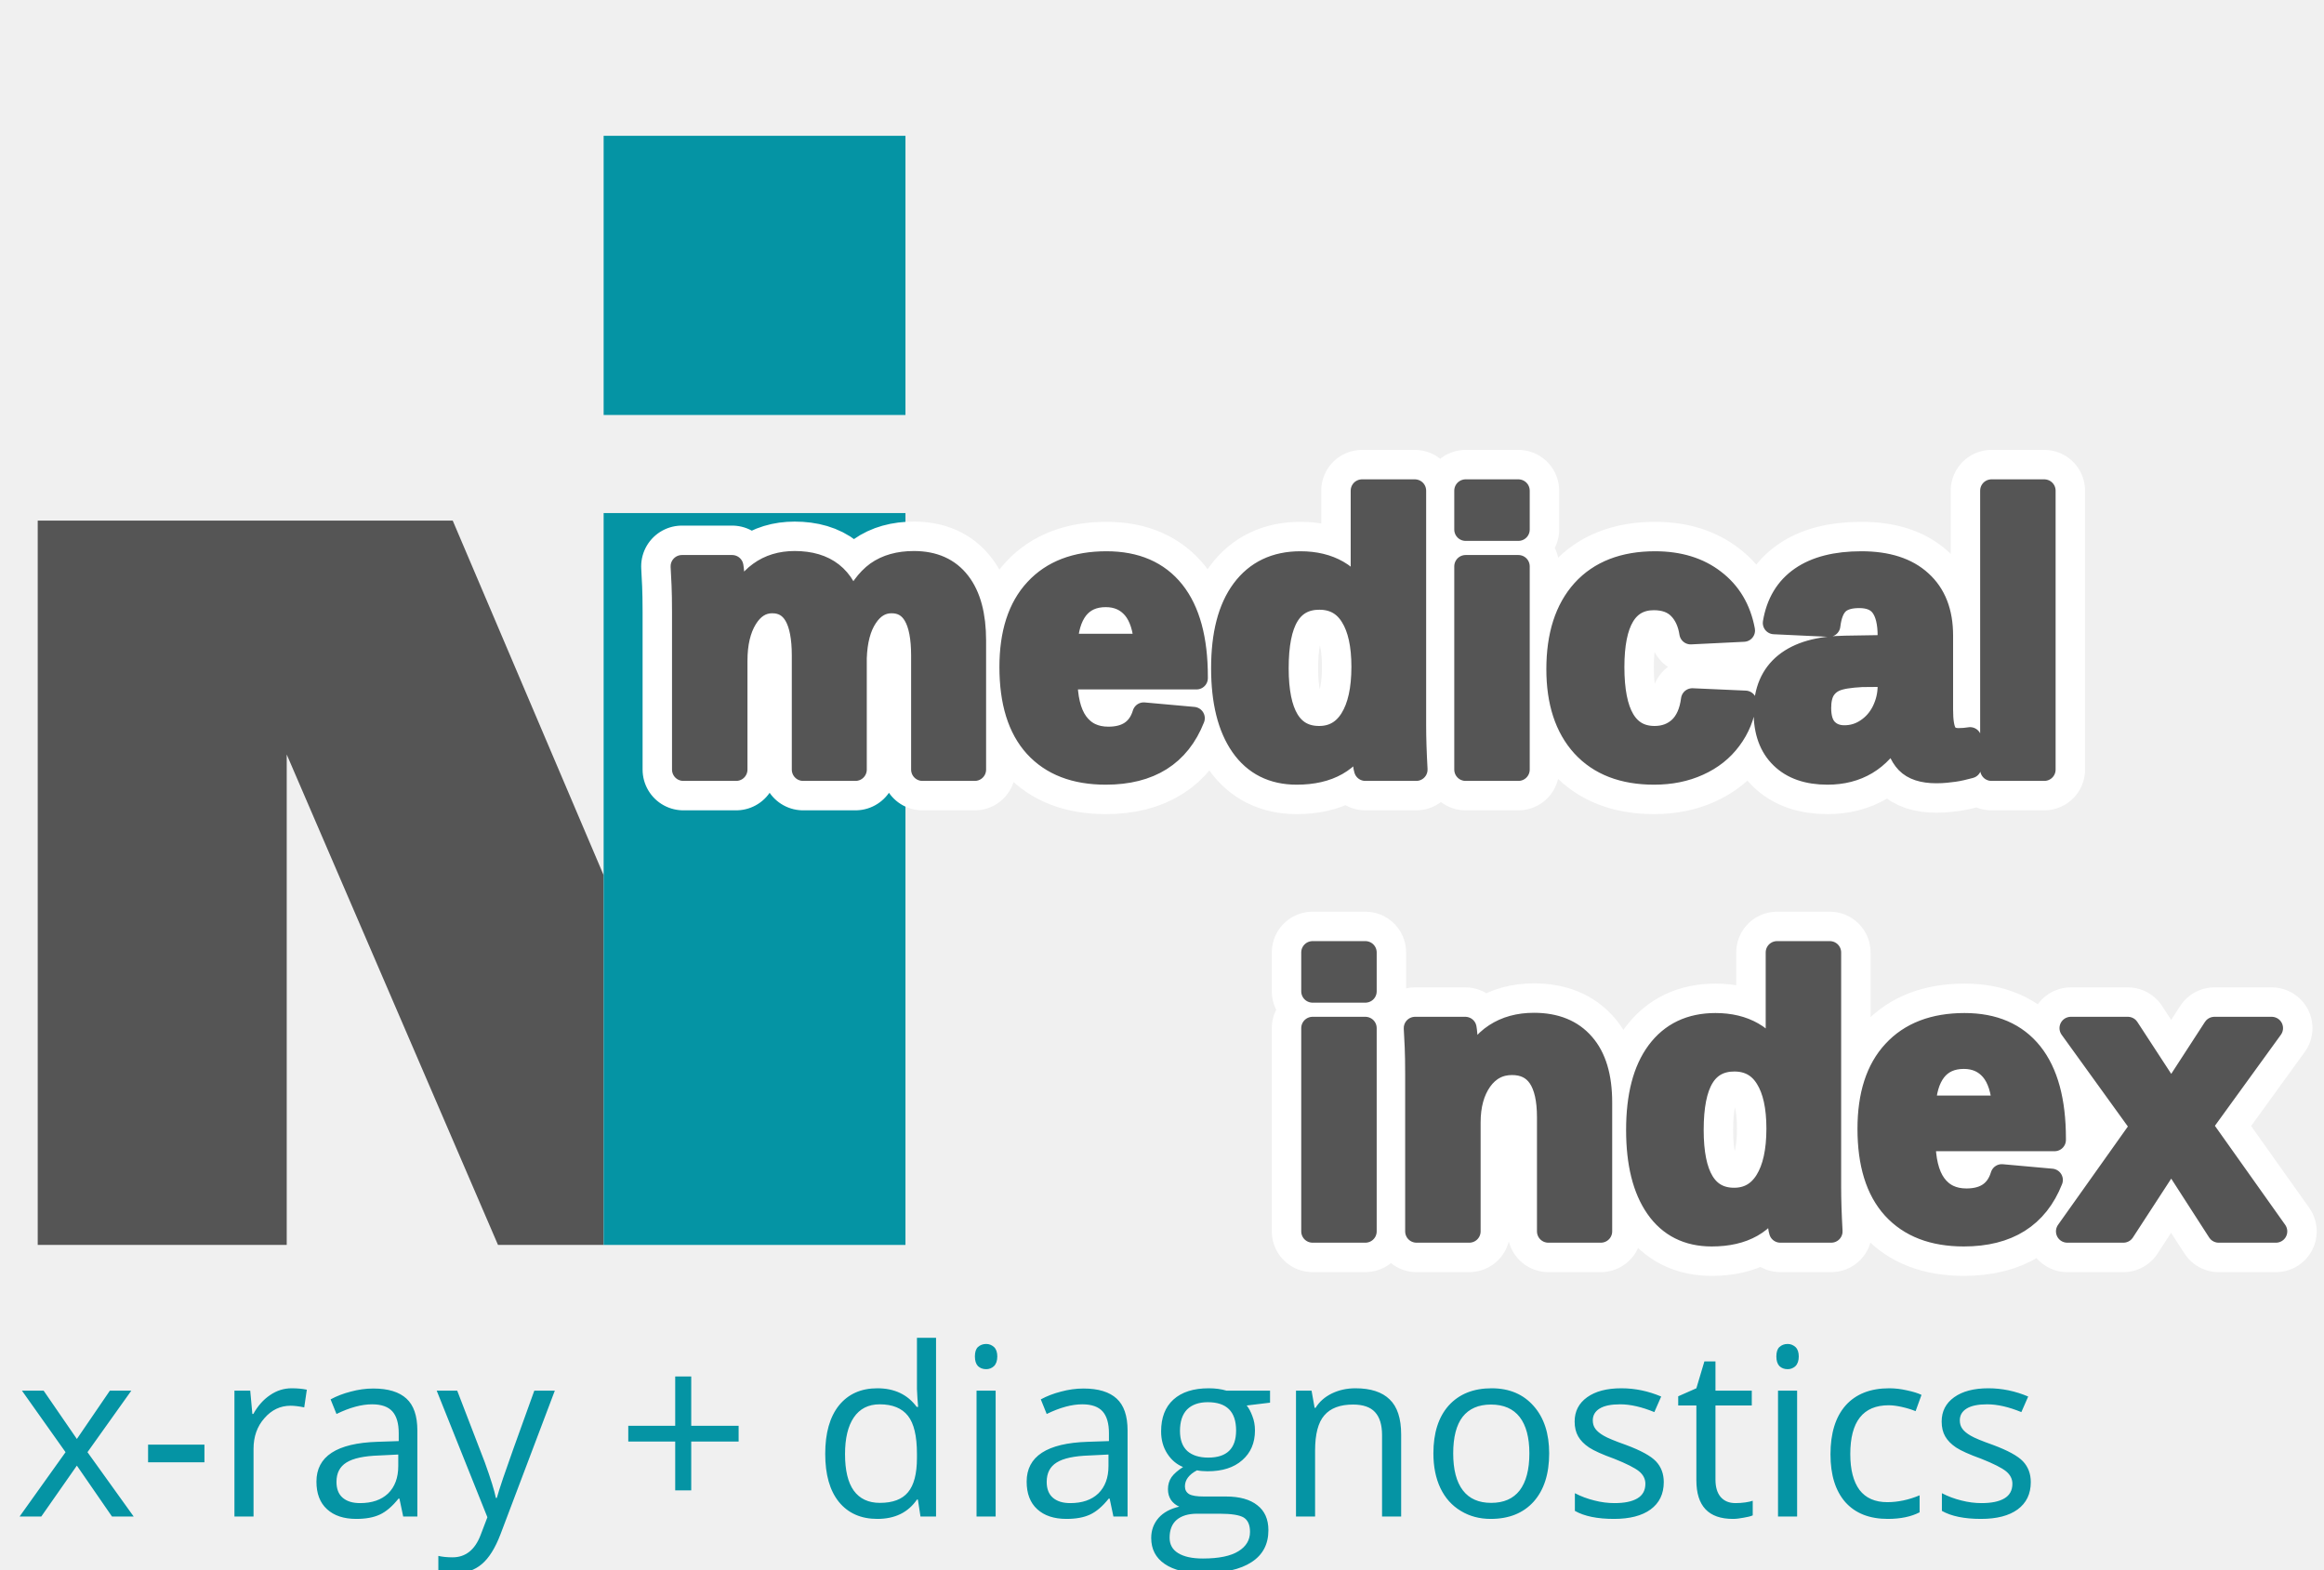
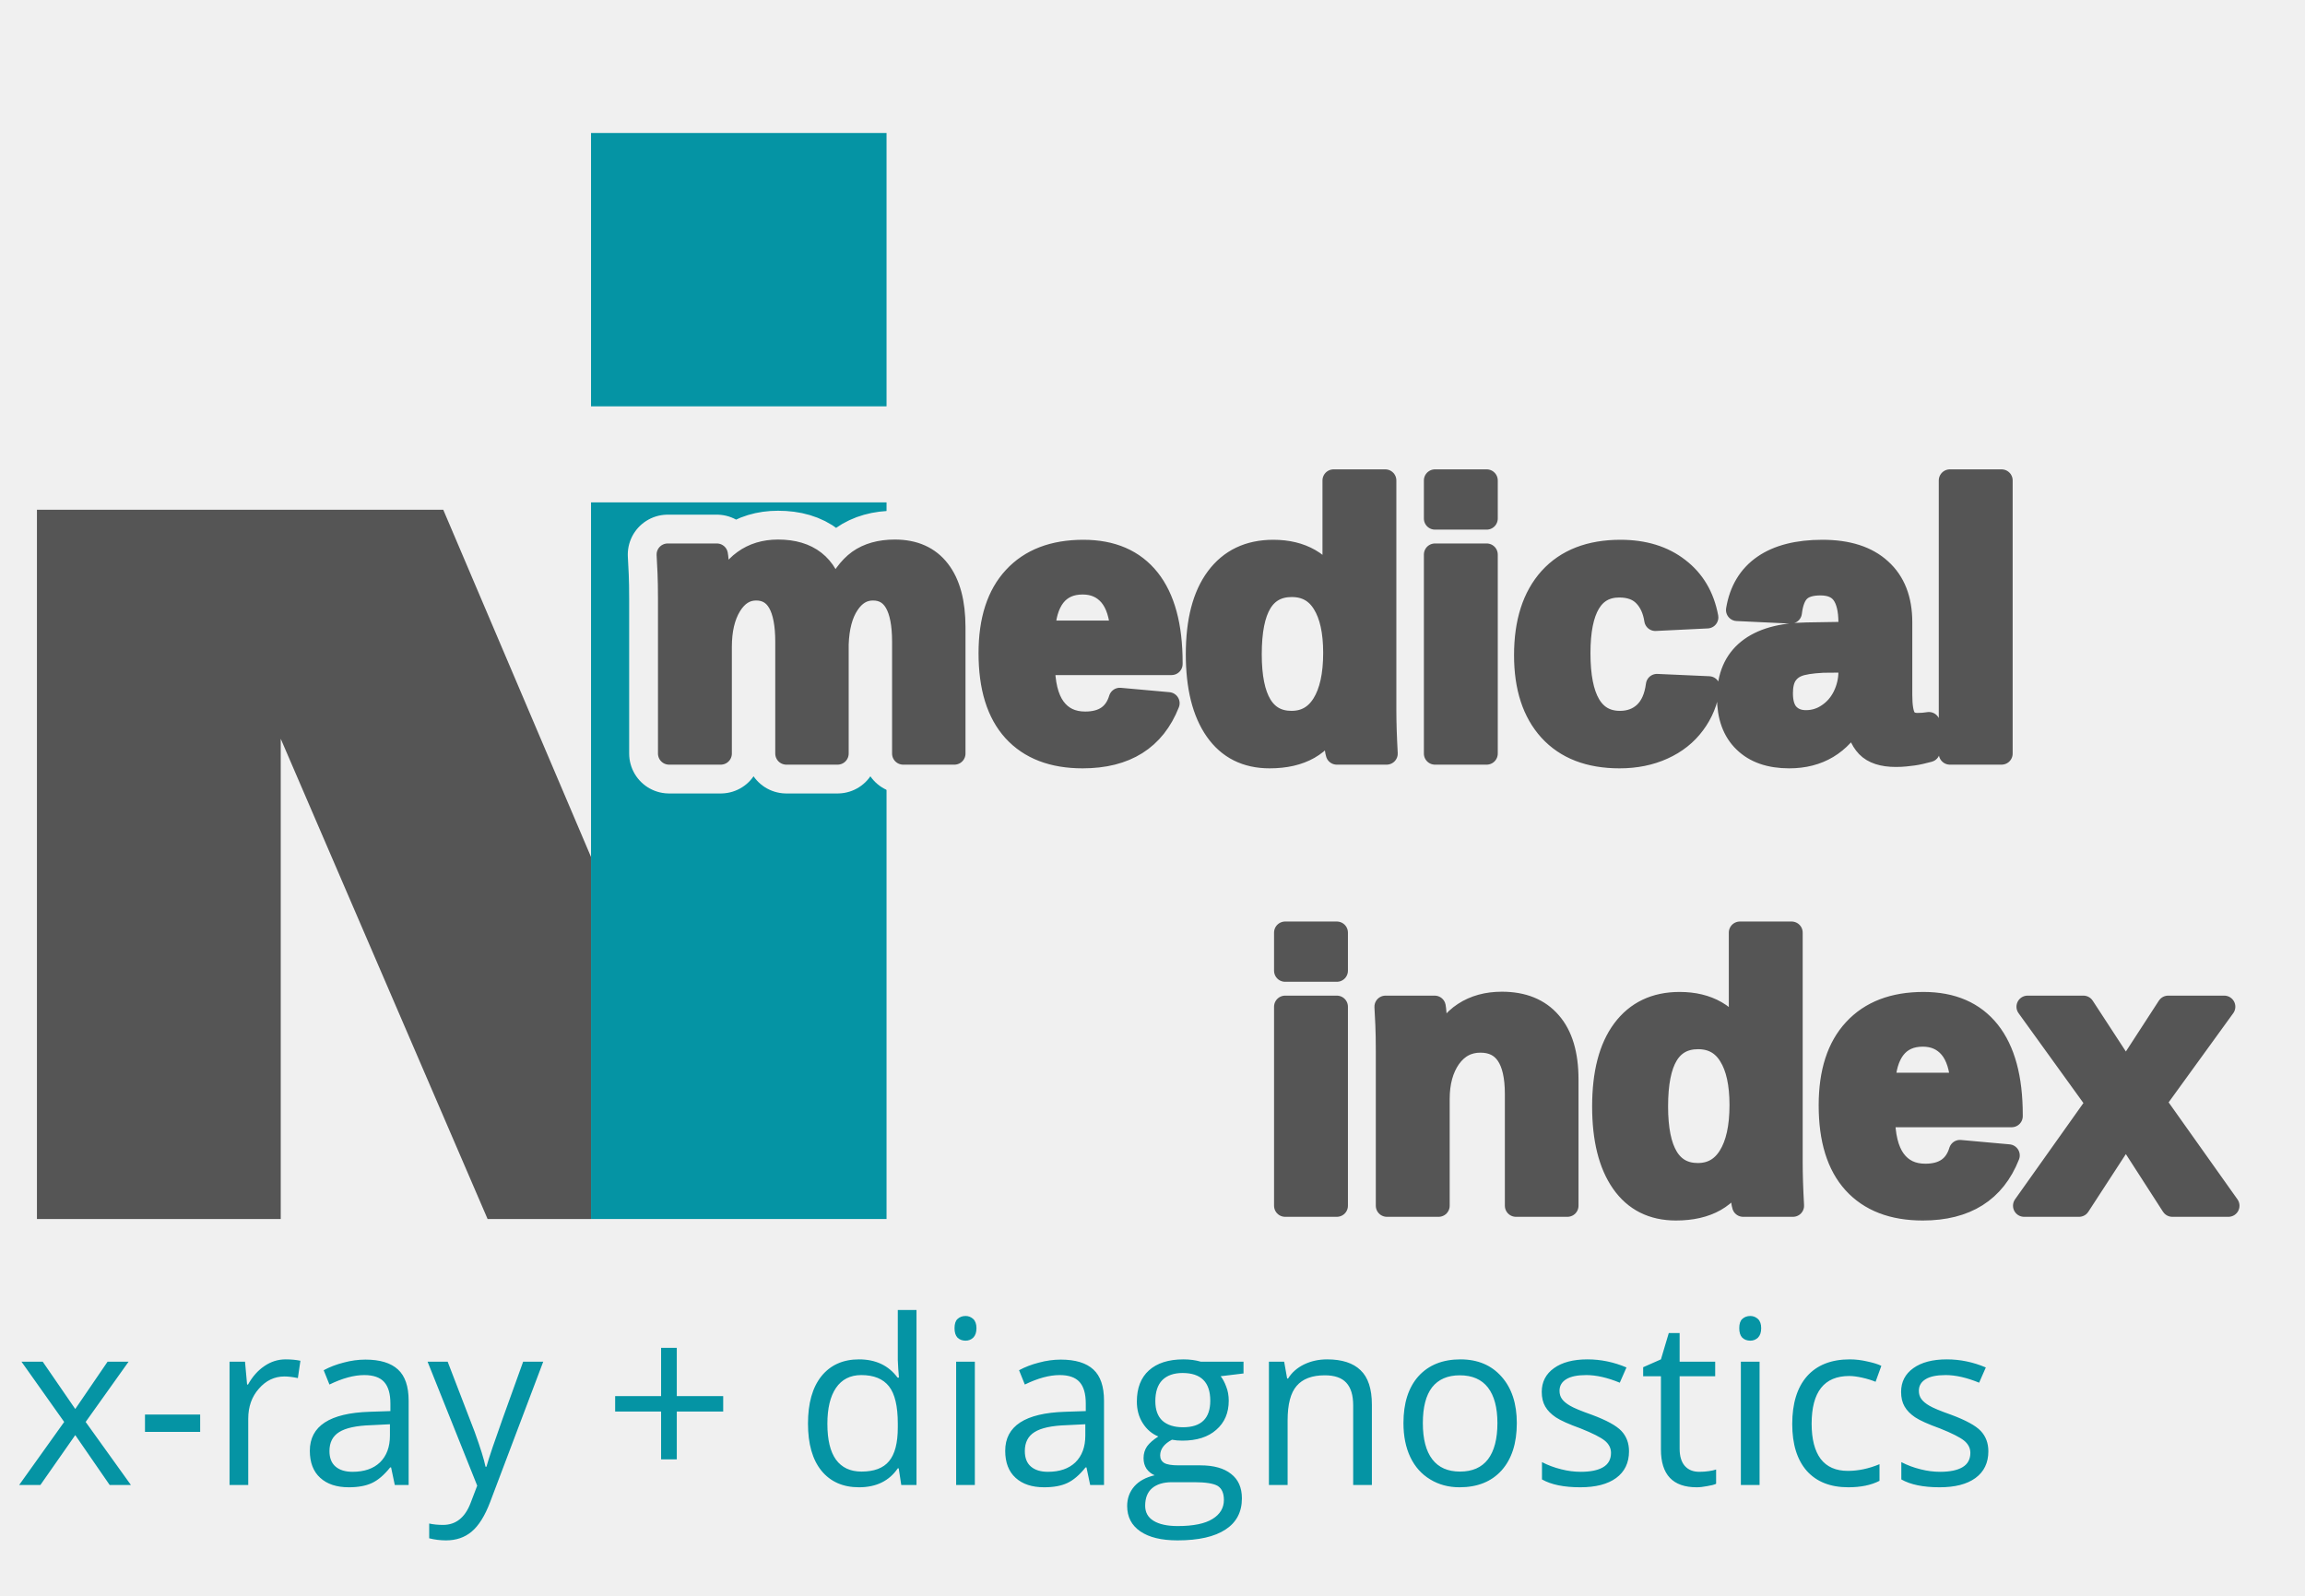
- <svg xmlns="http://www.w3.org/2000/svg" viewBox="0 0 154 104" role="img" aria-label="medical index, x-ray + diagnostics">
+ <svg xmlns="http://www.w3.org/2000/svg" viewBox="0 0 156 108" overflow="visible" role="img" aria-label="medical index, x-ray + diagnostics">
+   <defs>
+     <mask id="LGM" maskUnits="userSpaceOnUse" x="0" y="0" width="156" height="108">
+       <rect width="156" height="108" fill="#fff" />
+       <text x="43.5" y="51" font-family="Comfortaa,Arial,sans-serif" font-weight="700" font-size="25.5" letter-spacing="-.2" fill="#000" stroke="#000" stroke-width="5.4" stroke-linejoin="round">m</text>
+     </mask>
+   </defs>
  <path fill="#555555" d="M2.5 34.5H30L40 58V82.5H33L19 50V82.5H2.5Z" />
  <rect fill="#0594a4" x="40" y="9" width="20" height="18.5" />
-   <rect fill="#0594a4" x="40" y="34" width="20" height="48.5" />
-   <g font-family="Comfortaa,Arial,sans-serif" font-weight="700" font-size="25.5" letter-spacing="-.2" stroke-linejoin="round">
-     <g fill="#ffffff" stroke="#ffffff" stroke-width="5.4">
-       <text x="43.5" y="51">medical</text>
-       <text x="151" y="81.6" text-anchor="end">index</text>
-     </g>
-     <g fill="#555555" stroke="#555555" stroke-width="1.5">
-       <text x="43.5" y="51">medical</text>
-       <text x="151" y="81.6" text-anchor="end">index</text>
-     </g>
+   <rect fill="#0594a4" x="40" y="34" width="20" height="48.5" mask="url(#LGM)" />
+   <g font-family="Comfortaa,Arial,sans-serif" font-weight="700" font-size="25.5" letter-spacing="-.2" fill="#555555" stroke="#555555" stroke-width="1.5" stroke-linejoin="round">
+     <text x="43.5" y="51">medical</text>
+     <text x="151" y="81.6" text-anchor="end">index</text>
  </g>
  <text x="1" y="100.5" font-family="'Open Sans',Arial,sans-serif" font-size="15.6" fill="#0594a4">x-ray + diagnostics</text>
</svg>
